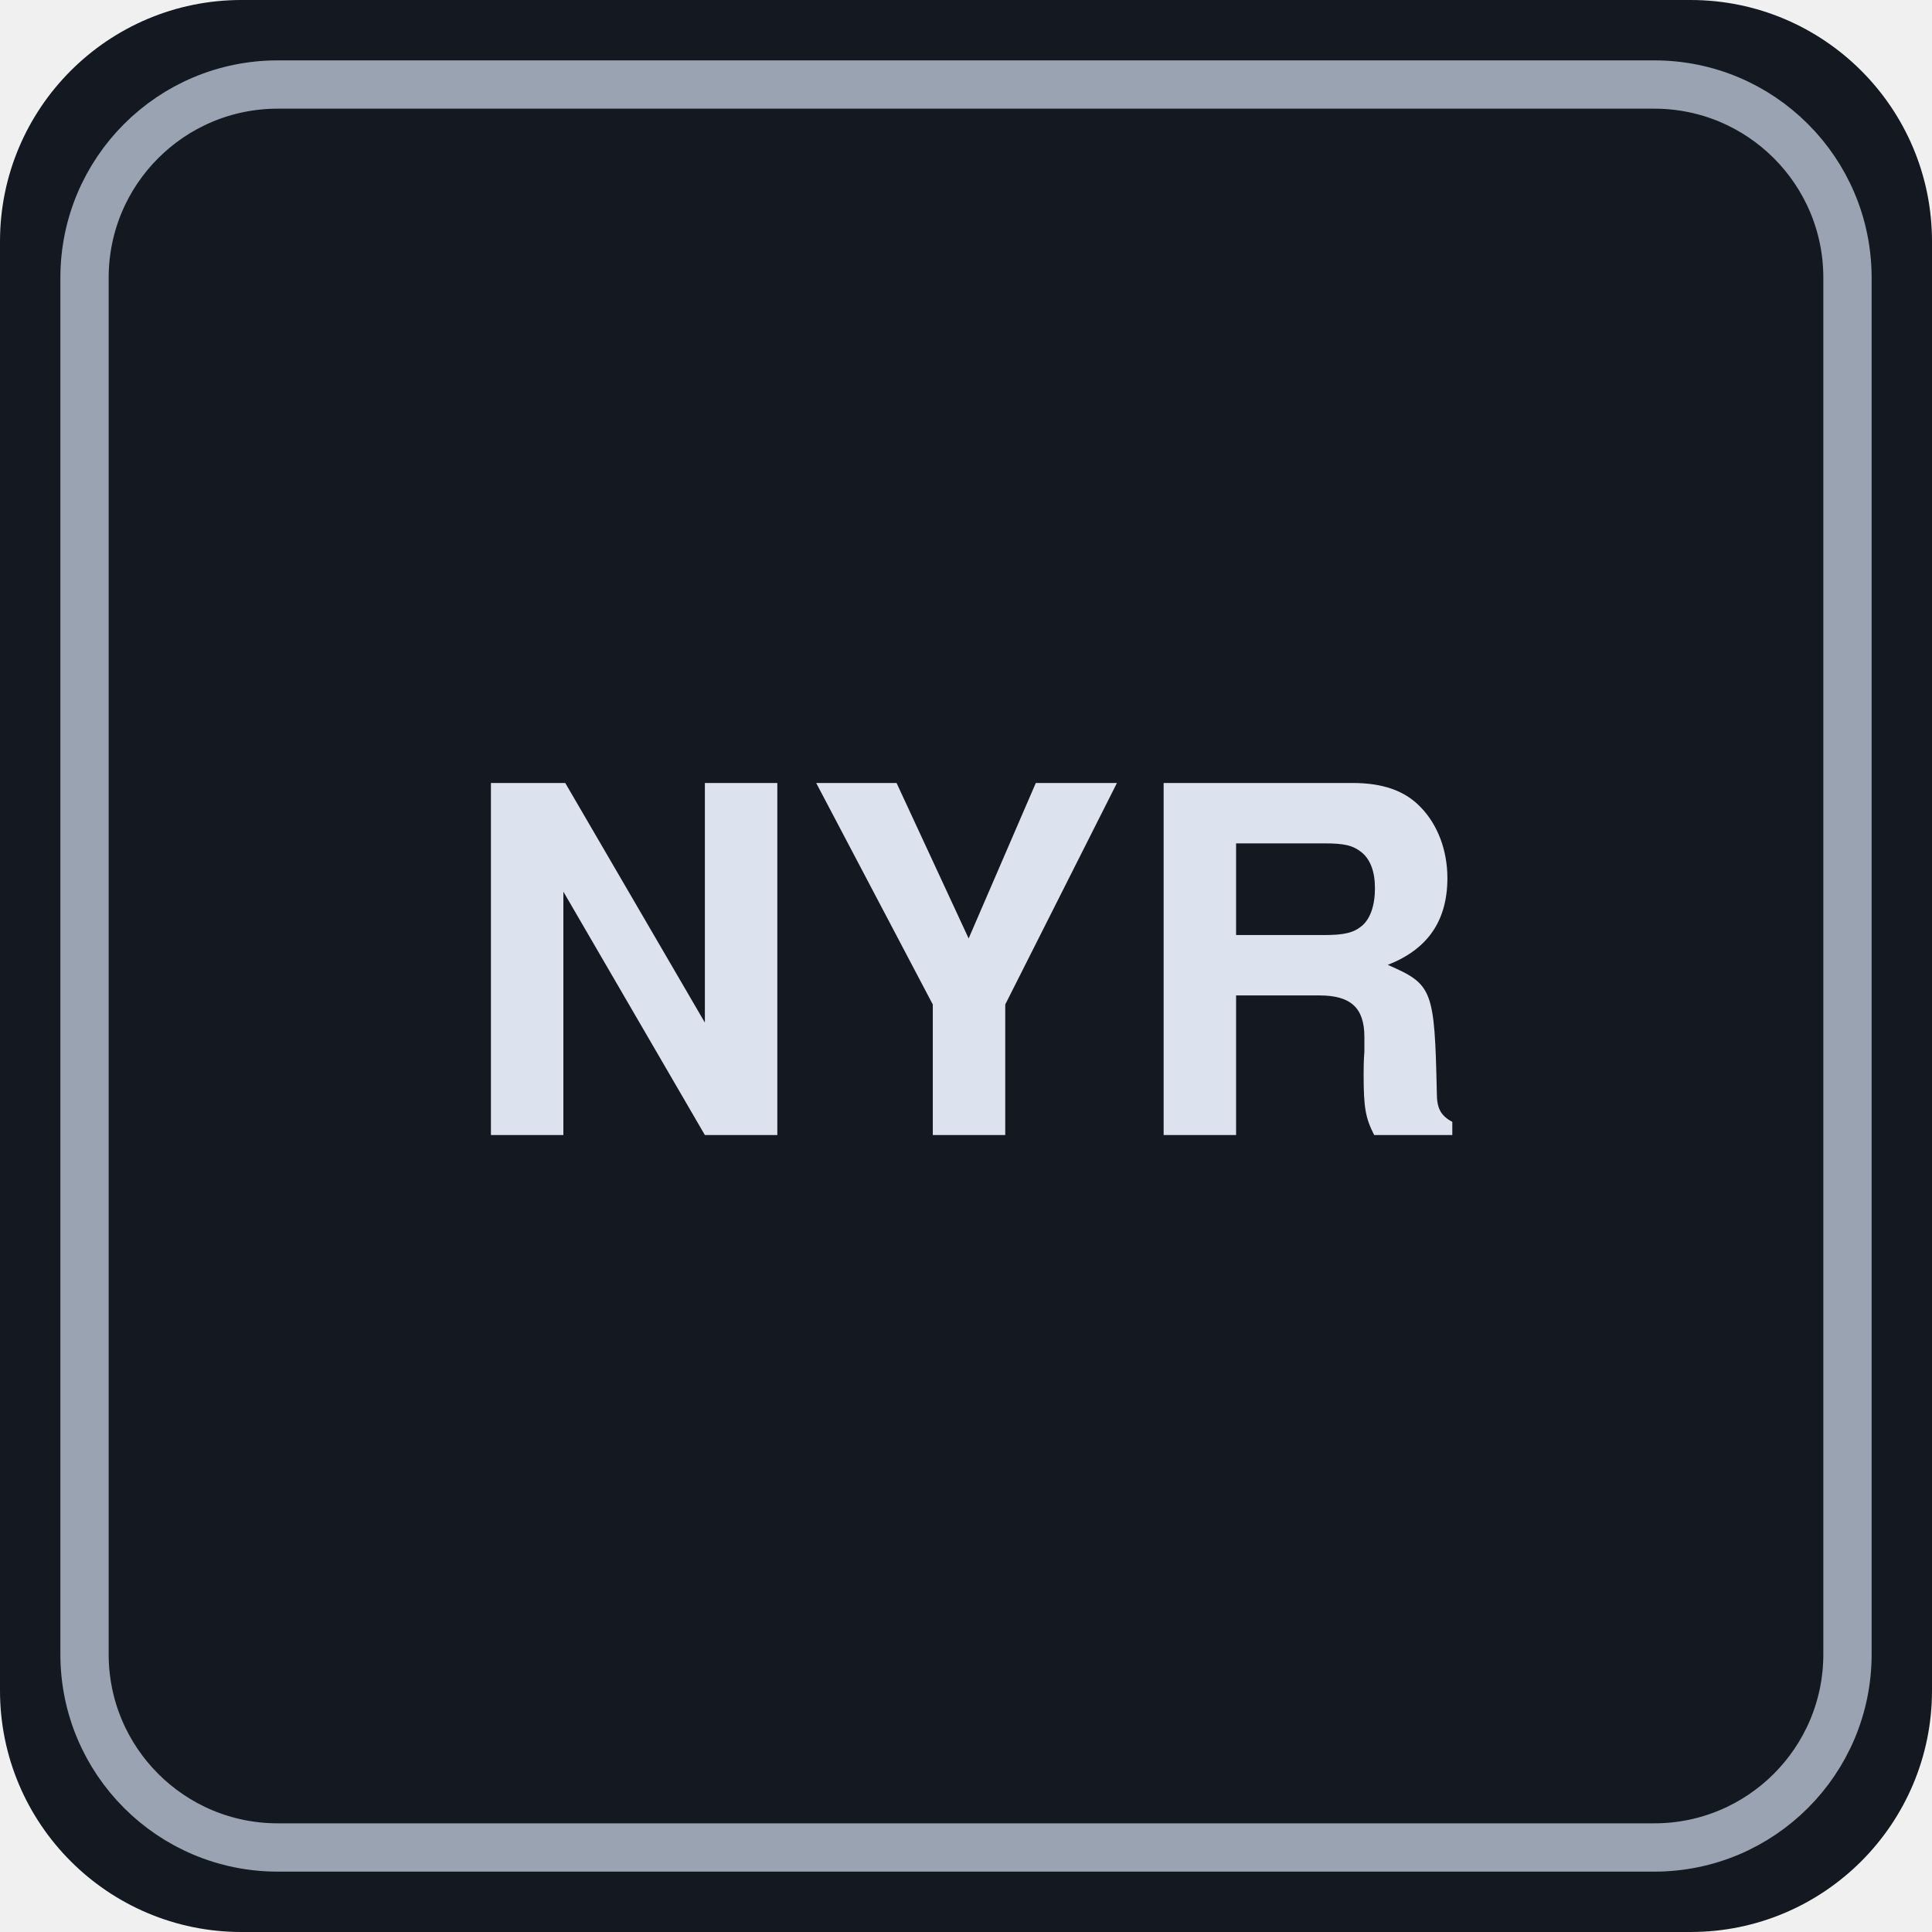
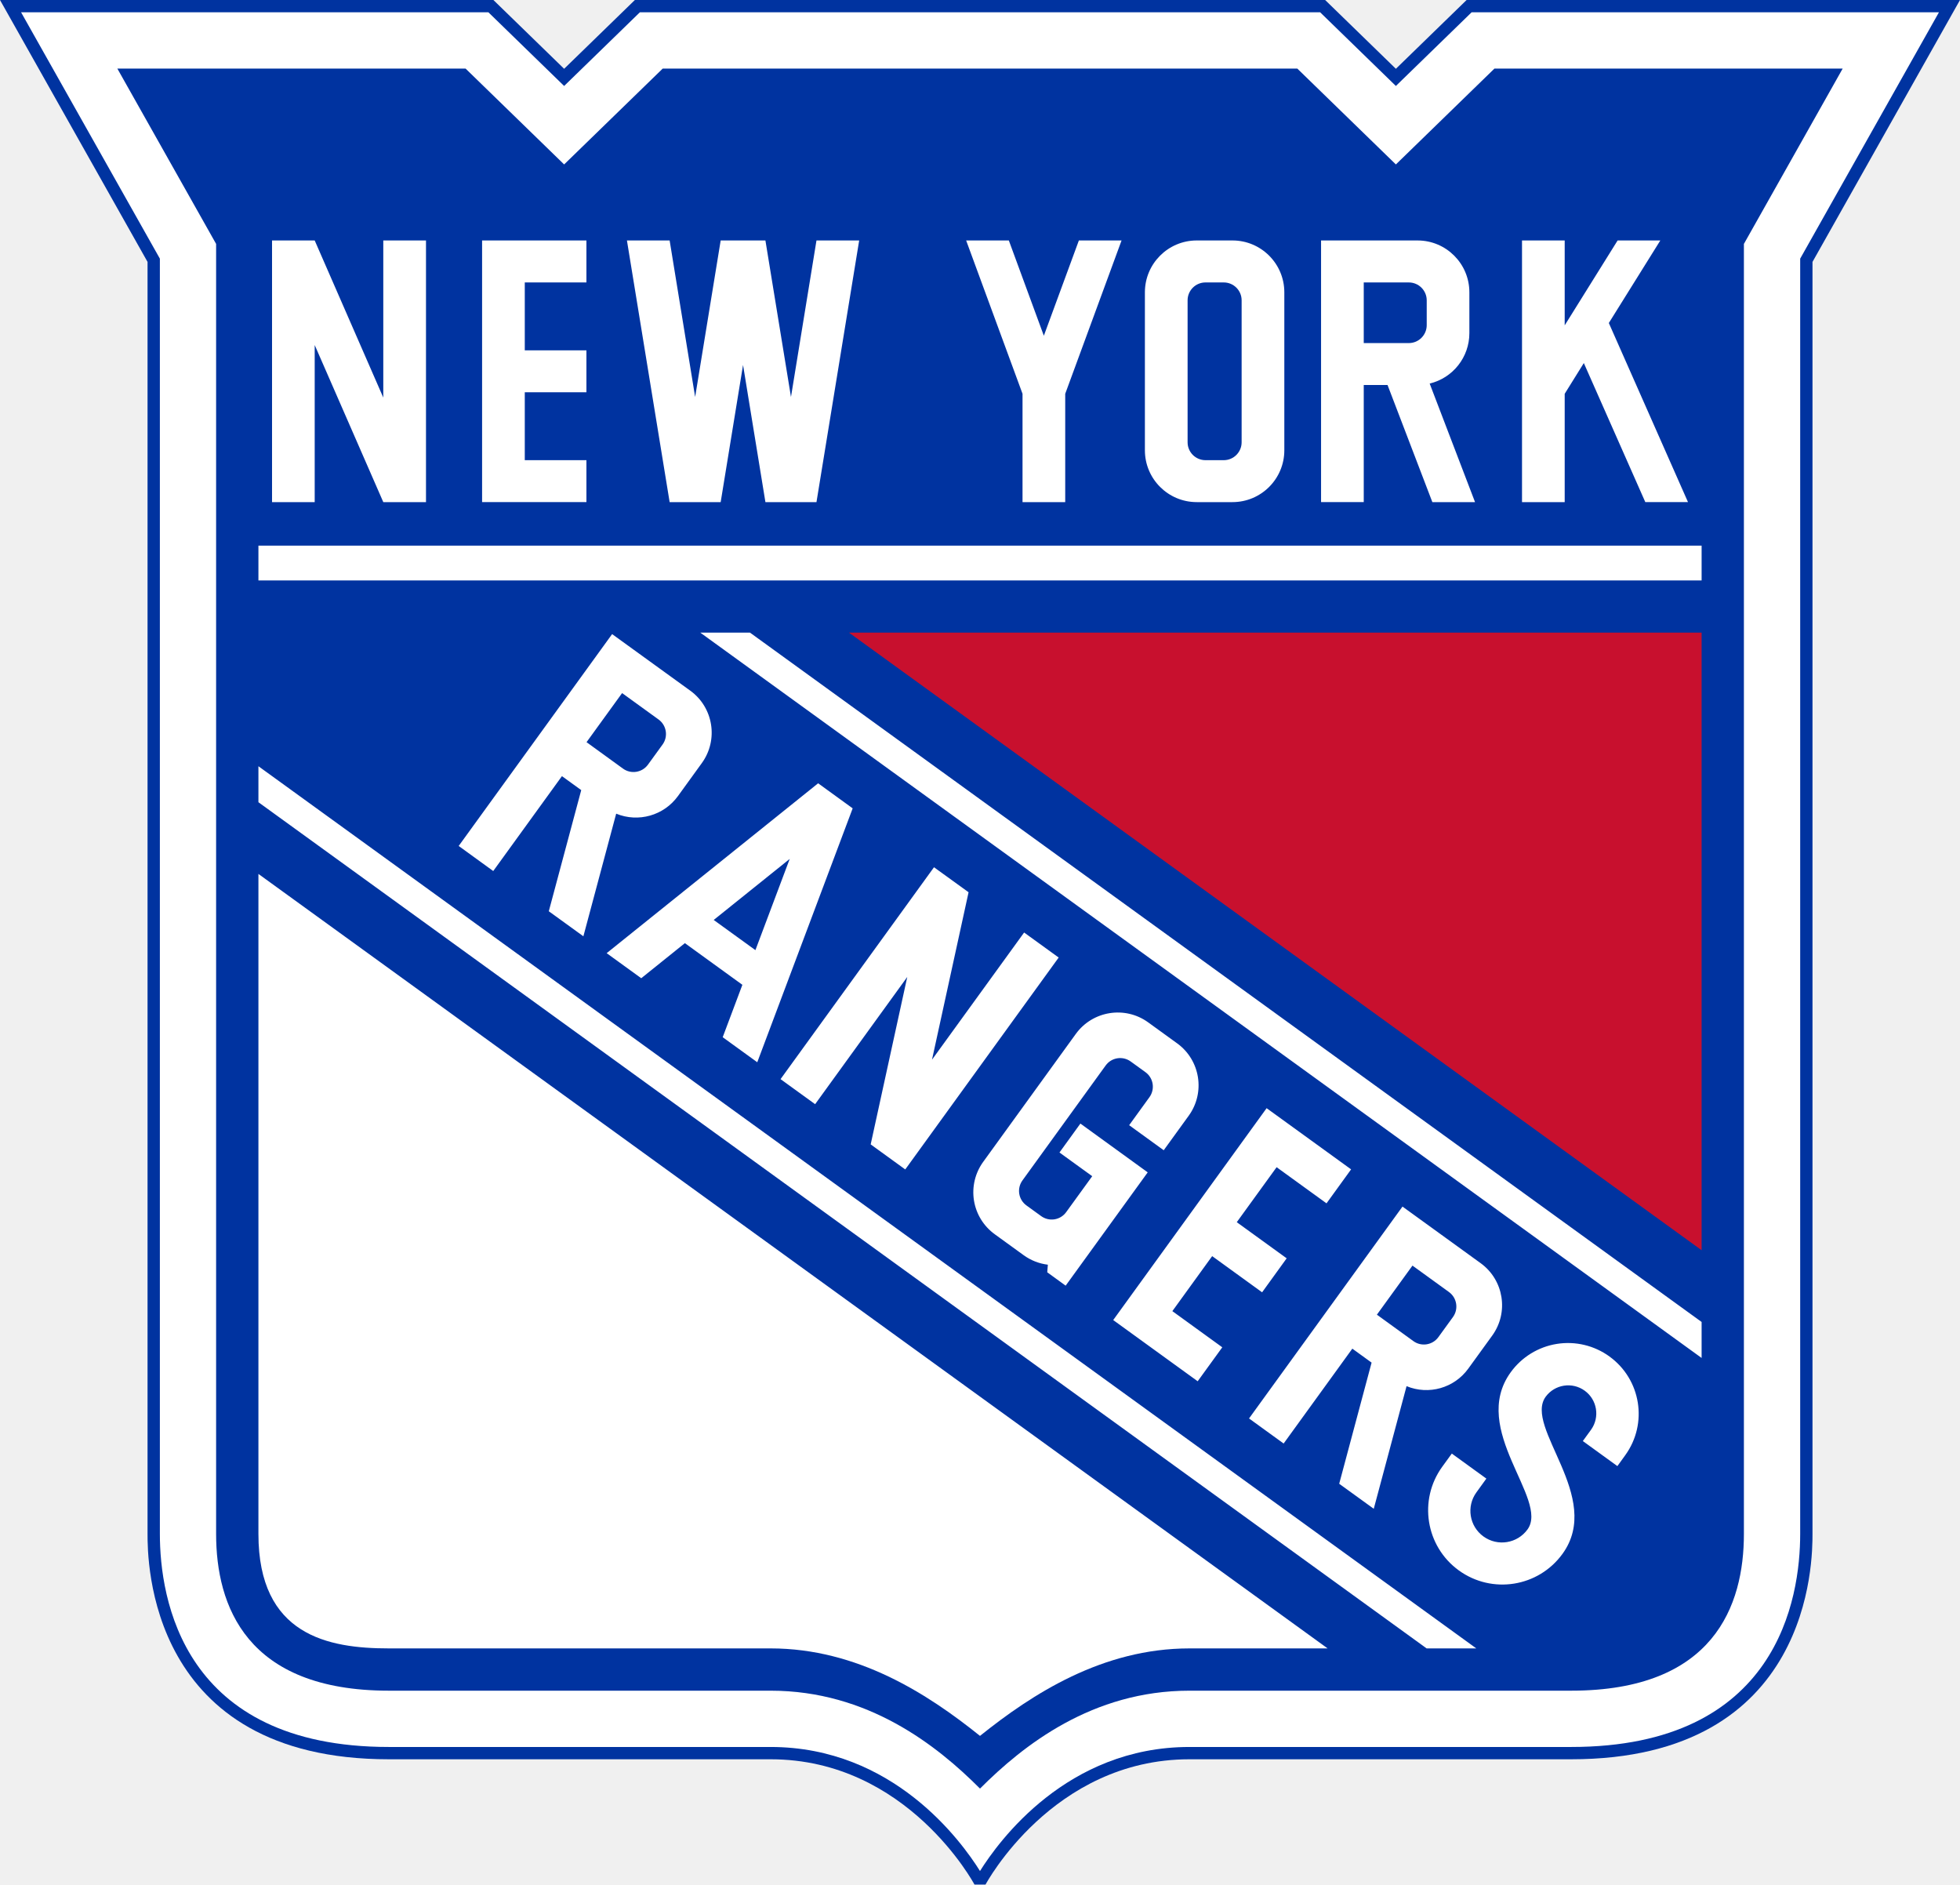
- <svg xmlns="http://www.w3.org/2000/svg" viewBox="0 0 80 80" width="80" height="80" role="img" aria-label="NYR">
-   <rect width="80" height="80" rx="10" fill="#141820" />
-   <rect x="3.5" y="3.5" width="73" height="73" rx="8" fill="none" stroke="#9aa3b2" stroke-width="2" />
-   <text x="40" y="47" text-anchor="middle" font-family="ui-sans-serif,system-ui,Helvetica,Arial,sans-serif" font-size="20" font-weight="700" fill="#dce3ee">NYR</text>
+ <svg xmlns="http://www.w3.org/2000/svg" width="329.607" height="316.882" viewBox="0 0 329.607 316.882">
+   <path d="M304.802,44.036,329.607,0H246.636L234.741,11.567,222.845,0H106.765L94.868,11.567,82.973,0H0L24.812,44.036V257.922c0,4.305,0,37.889,40.585,37.889h64.2c23.048,0,34.281,21.071,34.281,21.071h1.852s11.236-21.071,34.285-21.071H264.212c40.585,0,40.59-33.585,40.59-37.889Z" fill="#0033a0" />
+   <path d="M142.764,106.368l143.391,103.848V106.368Z" fill="#c8102e" />
+   <path d="M43.458,91.745H286.155v5.852H43.458Zm0,166.177c0,17.056,11.723,19.246,21.939,19.246h64.2c14.609,0,26.432,7.666,35.205,14.71,8.776-7.043,20.599-14.709,35.211-14.709h23.251L43.458,146.945Zm0-123.034,196.454,142.28h8.353L43.458,128.836Zm74.302-28.52L286.154,228.331V222.28L126.116,106.368Zm69.445,115.591L201.41,232.249l4.138-5.709-8.397-6.082,6.695-9.249,8.397,6.084,4.133-5.715-8.392-6.075,6.7-9.246,8.391,6.077,4.136-5.713L213.003,186.332ZM116.078,116.131l-13.14-9.511L77.136,142.243l5.81,4.215,11.553-15.955,3.245,2.349-5.455,20.37,5.816,4.209,5.517-20.617a8.73,8.73,0,0,0,10.379-2.948l4.027-5.564a8.723,8.723,0,0,0-1.948-12.172Zm-4.654,9.052-2.453,3.38a3.01,3.01,0,0,1-4.204.675L98.637,124.792l5.98-8.254,6.134,4.442a3.013,3.013,0,0,1,.673,4.203M231.021,253.691l5.516-20.617a8.709,8.709,0,0,0,10.377-2.946l4.03-5.562a8.719,8.719,0,0,0-1.944-12.169L235.853,202.878l-25.807,35.625,5.82,4.215,11.551-15.951,3.24,2.348-5.448,20.369Zm6.51-40.889,6.134,4.442a3.013,3.013,0,0,1,.675,4.205l-2.451,3.378a3.009,3.009,0,0,1-4.202.674l-.001-.001-6.138-4.445Zm-80.464-66.98-25.805,35.627,5.816,4.212L152.57,164.27l-6.151,28.152,5.814,4.211,25.801-35.629-5.811-4.207L156.732,178.18l6.15-28.154Zm-55.047,14.447,5.816,4.213,7.338-5.898,9.67,7.005-3.31,8.81,5.814,4.211,16.043-42.692-5.808-4.213-35.561,28.562Zm25.015-.509-7.012-5.075L132.801,144.424Zm70.922,15.674L193.088,171.906a8.719,8.719,0,0,0-12.171,1.94l-15.58,21.518a8.708,8.708,0,0,0,1.948,12.167l4.869,3.528a8.723,8.723,0,0,0,4.06,1.592l-.102,1.276,3.096,2.249,13.799-19.052L181.687,188.921l-3.519,4.863,5.507,3.986-4.379,6.041a3.004,3.004,0,0,1-4.2.675l-2.485-1.802a3.006,3.006,0,0,1-.672-4.2l13.997-19.332a3.012,3.012,0,0,1,4.205-.672l2.484,1.796a3.015,3.015,0,0,1,.678,4.202l-3.416,4.716,5.812,4.212,4.204-5.806a8.715,8.715,0,0,0-1.944-12.167m72.699,52.651a11.885,11.885,0,0,0-16.606,2.653c-6.987,9.646,6.494,21.358,2.827,26.424a5.306,5.306,0,0,1-7.41,1.186l-.004-.003a5.304,5.304,0,0,1-1.185-7.408l1.678-2.318-5.812-4.21-1.608,2.214A12.484,12.484,0,0,0,262.762,261.267c6.92-9.55-6.558-21.272-2.827-26.421a4.718,4.718,0,0,1,7.64,5.537l-1.396,1.92,5.812,4.212,1.317-1.825a11.884,11.884,0,0,0-2.651-16.604M98.617,77.377H88.25V65.959H98.617v-7.051H88.25V47.491H98.617V40.432H81.072V84.427h17.545ZM229.337,64.734h4.001l7.537,19.694h7.178l-7.63-19.935A8.711,8.711,0,0,0,247.099,56.019V49.152a8.714,8.714,0,0,0-8.709-8.719H222.159V84.427h7.178Zm0-17.242h7.575a3.009,3.009,0,0,1,3.015,3.004V54.671a3.016,3.016,0,0,1-3.015,3.016h-7.575ZM52.922,58.015,64.457,84.428h7.181V40.434H64.456V66.85L52.922,40.433h-7.174V84.428h7.174ZM201.253,84.428h6.007a8.719,8.719,0,0,0,8.721-8.716V49.152a8.721,8.721,0,0,0-8.721-8.72h-6.007a8.723,8.723,0,0,0-8.72,8.719V75.712a8.721,8.721,0,0,0,8.72,8.716m-1.539-33.932a3.006,3.006,0,0,1,3.007-3.005h3.07a3.007,3.007,0,0,1,3.01,3.005V74.368a3.009,3.009,0,0,1-3.01,3.008h-3.069a3.009,3.009,0,0,1-3.008-3.008Zm63.416,15.718,3.217-5.168,10.34,23.381h7.178L270.552,54.311,279.21,40.433H272.029l-8.899,14.272V40.433h-7.178V84.428h7.178ZM171.955,84.428h7.179V66.214l9.475-25.782h-7.178l-5.891,16.02-5.888-16.02H162.475l9.481,25.783Zm-50.761,0,3.762-23.06,3.762,23.06h8.586l7.181-43.995h-7.181l-4.288,26.317L128.718,40.433h-7.524L116.899,66.751,112.611,40.433h-7.181l7.181,43.995Z" fill="#fff" />
+   <path d="M247.478,2.067,234.74,14.456,222.004,2.067H107.605L94.868,14.456,82.132,2.067H3.545L26.885,43.489V257.923c0,10.771,3.75,35.819,38.513,35.819h64.199c20.615,0,32.065,15.844,35.206,20.857,3.147-5.012,14.597-20.857,35.211-20.857h64.198c34.764,0,38.519-25.047,38.519-35.819V43.488L326.066,2.067ZM293.267,41.012V257.922c0,12.024-5.04,26.355-29.055,26.355H200.014c-16.315,0-27.932,9.17-35.211,16.462-7.269-7.292-18.892-16.462-35.206-16.462H65.398c-24.012,0-29.055-14.331-29.055-26.355V41.012L19.732,11.529H78.291L94.868,27.65l16.58-16.12H218.163l16.578,16.12,16.576-16.12H309.878Z" fill="#fff" />
</svg>
